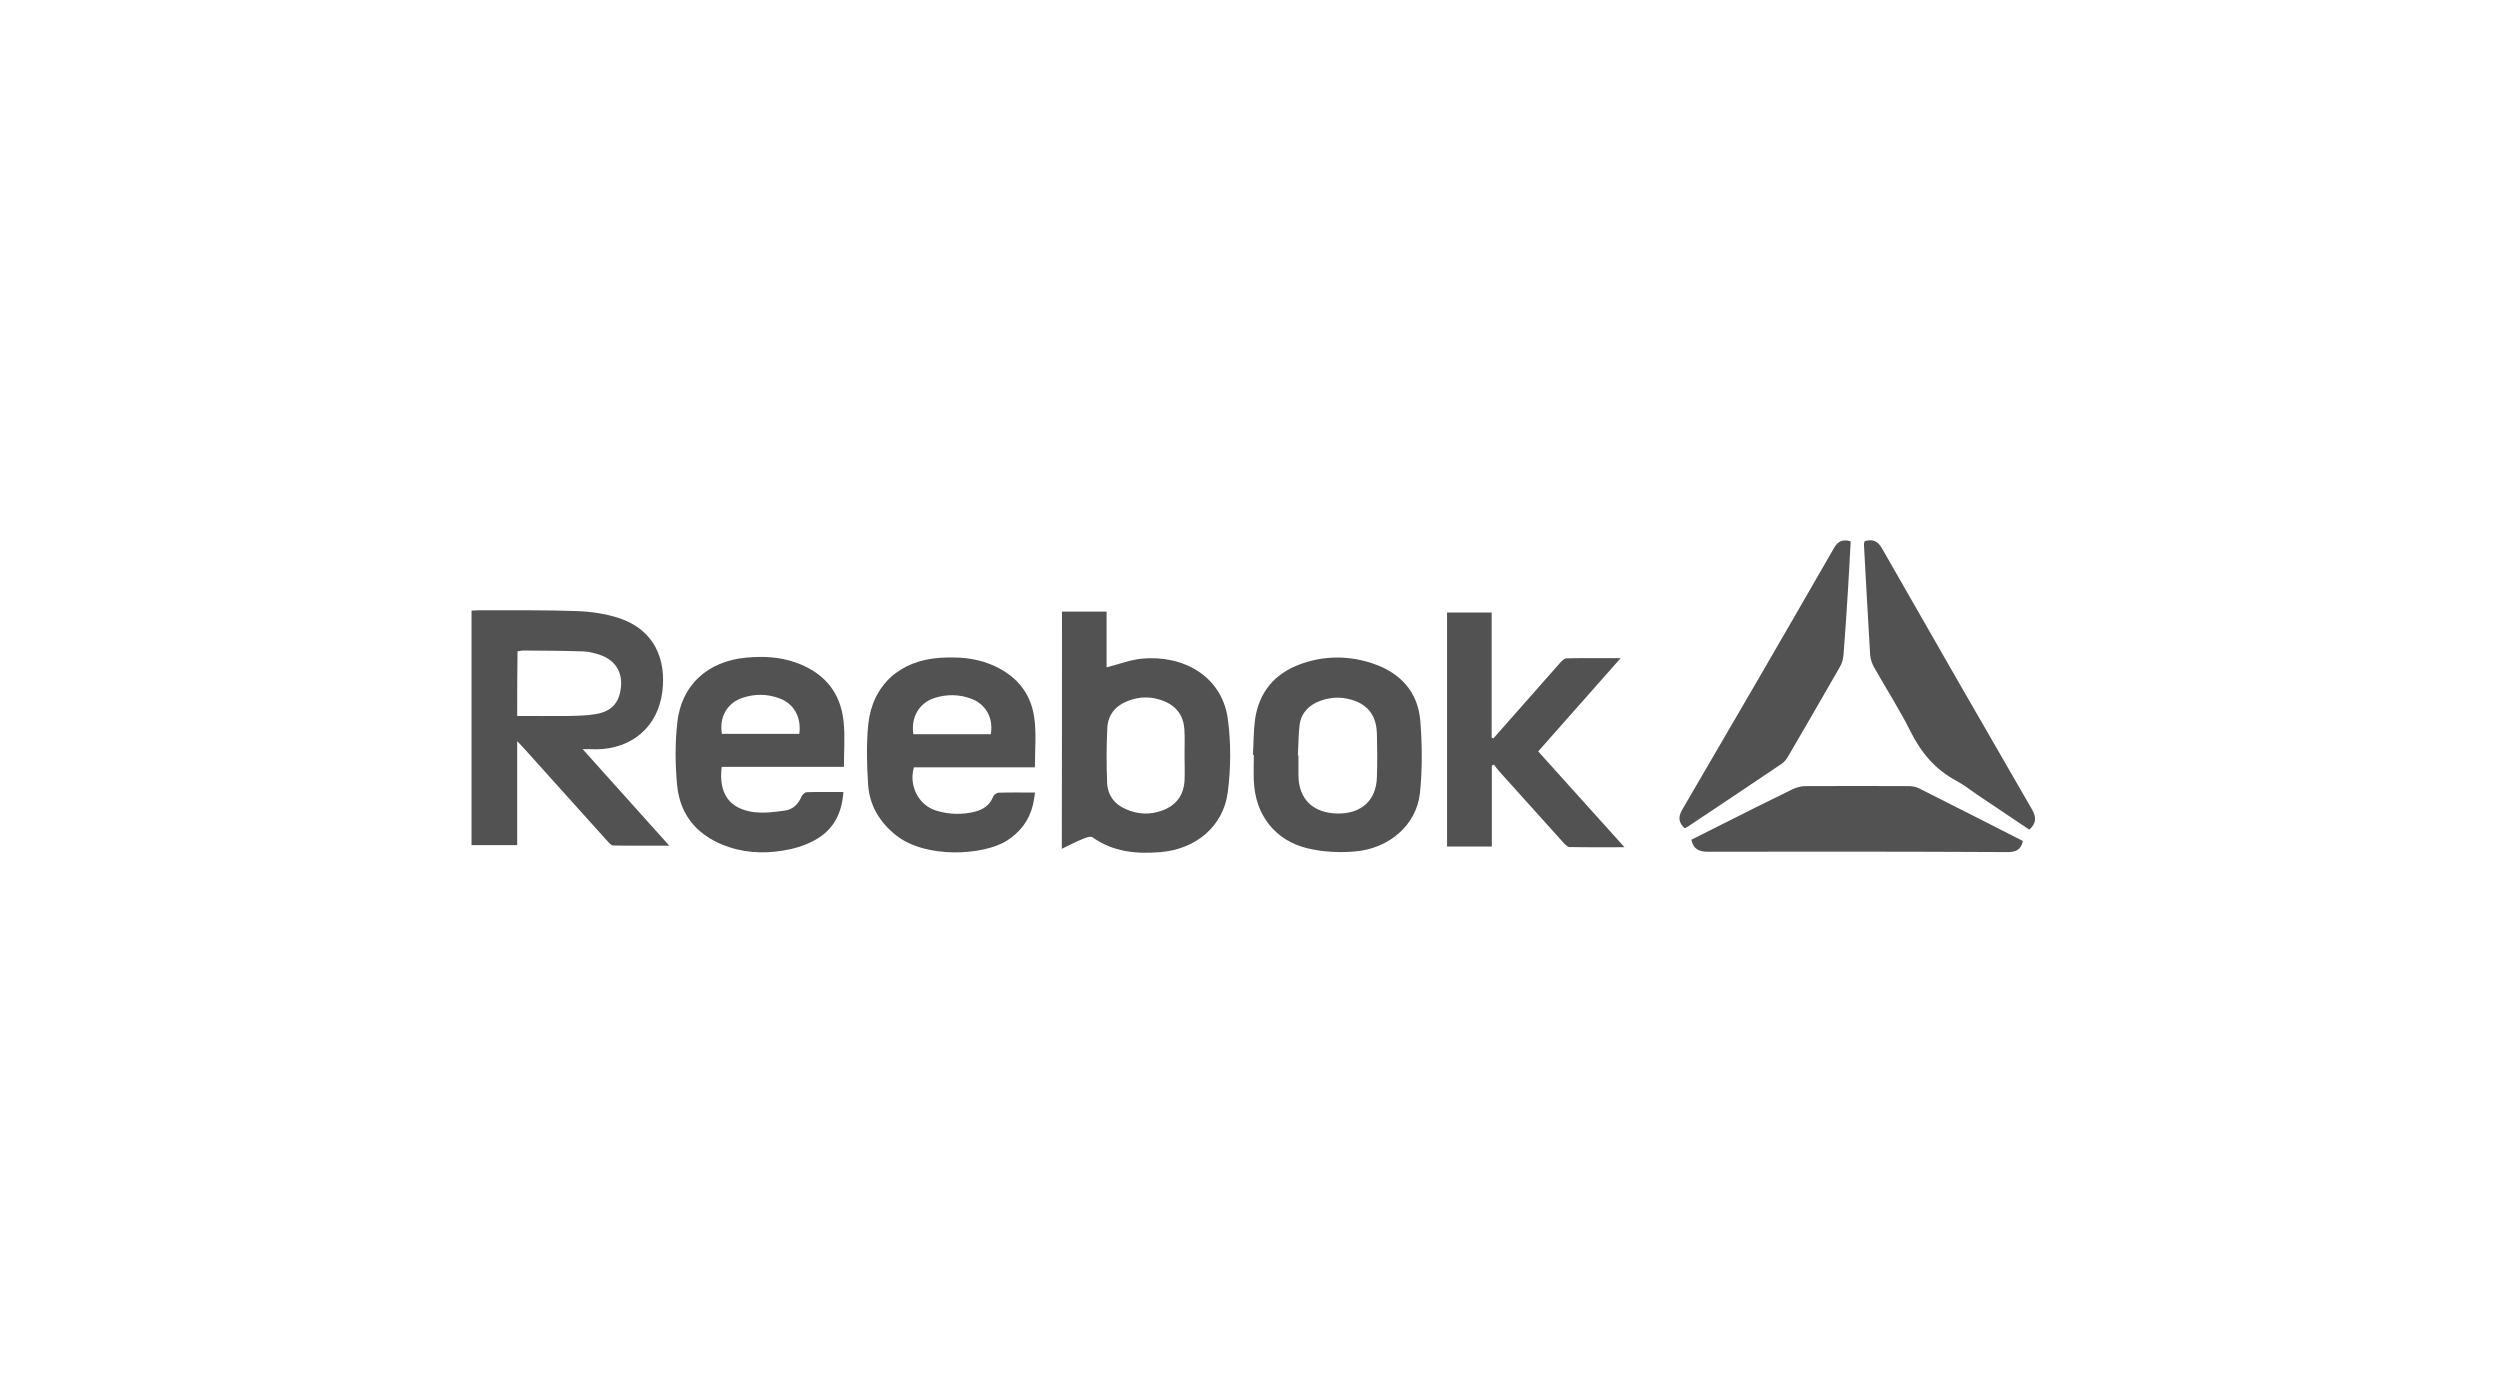
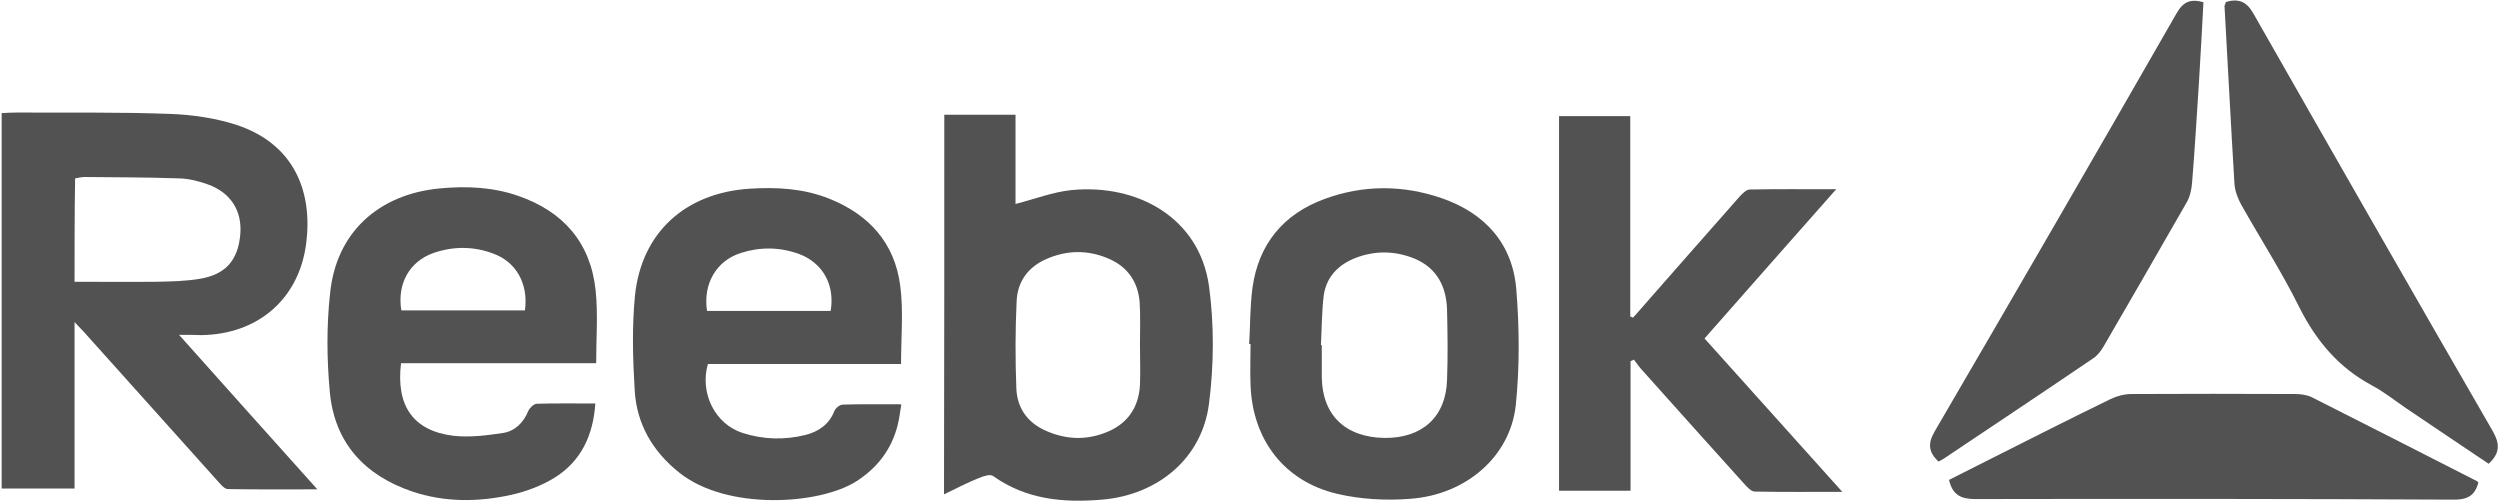
- <svg xmlns="http://www.w3.org/2000/svg" version="1.1" id="Layer_1" x="0px" y="0px" viewBox="0 0 1440 800" style="enable-background:new 0 0 1440 800;" xml:space="preserve">
-   <style type="text/css">
- 	.st0{fill:#525252;}
- </style>
-   <g>
-     <path class="st0" d="M335.6,431.5c16.9,18.9,33,36.8,49.9,55.6c-11.5,0-21.9,0.1-32.3-0.1c-1.2,0-2.5-1.6-3.5-2.7   c-16.1-17.9-32.2-35.8-48.3-53.7c-0.9-1-1.9-2-3.5-3.7c0,20.4,0,40,0,59.9c-9.1,0-17.6,0-26.3,0c0-45,0-89.8,0-135.1   c2-0.1,3.7-0.2,5.4-0.2c18.5,0.1,37.1-0.2,55.6,0.5c7.9,0.3,16.1,1.5,23.6,3.9c21.1,6.9,27.6,24.2,25.3,42.5   c-2.5,20.2-17.5,33-38,33.2C341.3,431.5,339.2,431.5,335.6,431.5z M297.9,412.4c9.9,0,19.6,0.1,29.3,0c5.4-0.1,10.8-0.2,16.1-1.1   c9.2-1.6,13.6-6.7,14.4-16c0.7-8.4-3.4-14.9-11.6-17.9c-3.3-1.2-6.9-2.1-10.3-2.2c-11.4-0.4-22.8-0.4-34.2-0.5   c-1.2,0-2.3,0.3-3.5,0.5C297.9,387.5,297.9,399.7,297.9,412.4z" />
-     <path class="st0" d="M611.7,352.3c8.7,0,17,0,25.7,0c0,11,0,21.9,0,32.1c7-1.8,13.5-4.3,20.2-5c23.8-2.3,46.1,9.9,49.6,34.5   c1.9,13.9,1.8,28.5,0,42.4c-2.5,19.7-18.5,32.8-38.5,34.5c-14,1.2-27.4,0-39.4-8.5c-1.1-0.8-3.6,0.1-5.3,0.8   c-4,1.6-7.8,3.6-12.4,5.8C611.7,442.4,611.7,397.5,611.7,352.3z M682.3,434.8C682.3,434.8,682.3,434.8,682.3,434.8   c0-4.9,0.2-9.9-0.1-14.8c-0.5-7.5-4.4-13.1-11.4-16c-7.3-3.1-14.8-3-22,0.1c-6.7,2.8-10.7,8.1-11,15.3c-0.5,10.5-0.5,21-0.1,31.4   c0.3,7.4,4.4,12.7,11.3,15.5c6.7,2.8,13.5,3.1,20.3,0.6c8.1-2.9,12.5-8.8,13-17.3C682.5,444.7,682.3,439.8,682.3,434.8z" />
-     <path class="st0" d="M833.5,352.8c8.6,0,16.9,0,25.7,0c0,24.2,0,48.2,0,72.1c0.3,0.1,0.7,0.3,1,0.4c1.1-1.2,2.2-2.4,3.2-3.6   c11.7-13.3,23.5-26.7,35.2-39.9c1-1.1,2.4-2.5,3.6-2.6c10-0.2,20-0.1,31.3-0.1c-16.4,18.5-31.9,36-47.5,53.7   c16.4,18.2,32.7,36.3,49.7,55.2c-11.3,0-21.4,0.1-31.6-0.1c-1.3,0-2.8-1.7-3.9-2.9c-12.3-13.6-24.6-27.3-36.9-41   c-1-1.1-1.9-2.4-2.8-3.6c-0.4,0.2-0.8,0.4-1.2,0.6c0,15.5,0,30.9,0,46.6c-8.9,0-17.2,0-25.8,0C833.5,443,833.5,398.2,833.5,352.8z" />
-     <path class="st0" d="M415.7,441.7c-1.9,15.3,4.4,24.3,18.7,26.1c6,0.7,12.2-0.1,18.2-1c4.2-0.7,7.3-3.7,9-7.9   c0.5-1.1,1.9-2.5,3-2.6c6.9-0.2,13.8-0.1,21.2-0.1c-0.8,11.6-5.2,20.8-14.7,26.7c-4.7,2.9-10.3,5-15.7,6.2   c-11.9,2.6-23.9,2.7-35.6-1.2c-17.2-5.8-28.1-17.5-29.8-35.8c-1.1-11.8-1.2-23.8,0.1-35.6c2.2-21.8,17.4-35.6,39.6-37.7   c9.6-0.9,19.1-0.5,28.3,2.7c16.2,5.6,26.1,16.8,27.9,34c0.9,8.5,0.2,17.1,0.2,26.2C462.7,441.7,439.3,441.7,415.7,441.7z    M460.4,422.7c1.3-9.5-3.1-17.5-11.6-20.5c-7-2.6-14.2-2.6-21.3-0.2c-8.7,3-13.3,11.1-11.7,20.7   C430.6,422.7,445.5,422.7,460.4,422.7z" />
-     <path class="st0" d="M596.1,442c-23.2,0-46.5,0-69.7,0c-3,10.5,2.6,21.6,12.5,24.8c7.5,2.4,15.2,2.6,22.8,0.7   c4.6-1.2,8.4-3.7,10.3-8.5c0.4-1.1,2-2.4,3.1-2.4c6.8-0.2,13.5-0.1,21.1-0.1c-0.5,2.8-0.7,5.1-1.3,7.4c-2.2,8.8-7.3,15.4-14.9,20.3   c-13.4,8.5-46.7,10.6-63.9-3.1c-9.6-7.6-15.4-17.5-16.1-29.6c-0.7-11.4-1-22.9,0.1-34.2c2.4-22.7,18.2-36.9,41.4-38.4   c9.8-0.6,19.4-0.1,28.7,3.6c14.3,5.7,23.6,15.9,25.6,31.3C597,422.8,596.1,432.2,596.1,442z M570.7,422.9   c1.6-9.3-2.8-17.3-11.4-20.5c-6.9-2.5-14-2.6-20.9-0.4c-9,2.8-13.8,11.2-12.3,20.9C540.9,422.9,555.8,422.9,570.7,422.9z" />
-     <path class="st0" d="M721.7,434.8c0.4-6.8,0.3-13.6,1.2-20.3c2.2-15.7,11.2-26.5,26-31.9c13.9-5.1,28.2-5.1,42.2-0.3   c15.7,5.4,25.7,16.4,27,33c1.1,13.7,1.2,27.8-0.2,41.5c-2,18.4-17.8,32.2-38,33.7c-8.8,0.7-18,0.2-26.5-1.8   c-19.1-4.5-30.5-19.5-31.2-39.1c-0.2-4.9,0-9.9,0-14.8C722,434.8,721.9,434.8,721.7,434.8z M747.6,435.2c0.1,0,0.2,0,0.3,0   c0,3.9,0,7.7,0,11.6c0.2,13.6,8.5,21.6,22.7,21.8c13.6,0.1,22.1-7.6,22.5-20.9c0.3-8.3,0.2-16.7,0-25c-0.2-8.5-3.6-15.3-11.9-18.7   c-6.8-2.7-13.8-2.9-20.8-0.3c-6.4,2.4-10.8,6.8-11.8,13.6C747.9,423.1,747.9,429.2,747.6,435.2z" />
-     <path class="st0" d="M1165.2,484.6c-1.3,5.2-4.5,6.3-9.3,6.2c-57.4-0.3-114.8-0.3-172.2-0.2c-5.1,0-8.2-1.4-9.5-6.9   c5-2.5,10.2-5.1,15.3-7.7c14.3-7.2,28.6-14.4,43-21.4c2.3-1.1,5-1.8,7.5-1.8c19.7-0.1,39.5-0.1,59.2,0c1.9,0,4.1,0.3,5.8,1.1   c19.7,9.9,39.3,19.9,59,29.9C1164.4,483.9,1164.8,484.2,1165.2,484.6z" />
-     <path class="st0" d="M1074.1,311.7c4.6-1.3,7.5-0.2,10,4.3c28.6,50.1,57.3,100.1,86.2,150c2.7,4.7,2.8,8-1.4,11.9   c-9.9-6.6-19.8-13.3-29.8-20c-4.1-2.8-8-5.9-12.3-8.2c-12-6.4-20.1-16-26.2-28.1c-6.3-12.7-14-24.6-21-37c-1.2-2.2-2.2-4.8-2.4-7.3   c-1.3-21.4-2.4-42.8-3.6-64.2C1073.8,312.6,1074,312.1,1074.1,311.7z" />
-     <path class="st0" d="M1066,311.8c-0.5,9.4-1,18.9-1.6,28.5c-0.8,12.2-1.5,24.3-2.5,36.5c-0.2,2.5-0.8,5.2-2.1,7.3   c-9.9,17.3-19.9,34.5-29.9,51.7c-0.9,1.5-2.1,3.1-3.6,4.1c-18,12.2-36.1,24.2-54.2,36.3c-0.5,0.3-1.1,0.6-1.7,0.9   c-3.5-3.3-4-6.3-1.4-10.8c29.3-50.1,58.4-100.2,87.3-150.5C1058.7,311.6,1061.3,310.5,1066,311.8z" />
+ <svg xmlns="http://www.w3.org/2000/svg" width="169px" height="34px" viewBox="0 0 169 34" version="1.1">
+   <g id="Page-1" stroke="none" stroke-width="1" fill="none" fill-rule="evenodd">
+     <g id="reebok-logo" fill="#525252" fill-rule="nonzero">
+       <path d="M12.104,22.635 C15.27,26.186 18.286,29.548 21.453,33.08 C19.298,33.08 17.35,33.098 15.401,33.061 C15.176,33.061 14.933,32.76 14.745,32.554 C11.729,29.191 8.712,25.829 5.696,22.466 C5.527,22.278 5.34,22.091 5.04,21.771 C5.04,25.603 5.04,29.285 5.04,33.023 C3.335,33.023 1.742,33.023 0.112,33.023 C0.112,24.57 0.112,16.155 0.112,7.645 C0.487,7.627 0.806,7.608 1.124,7.608 C4.59,7.627 8.075,7.57 11.541,7.702 C13.022,7.758 14.558,7.983 15.963,8.434 C19.917,9.73 21.134,12.98 20.703,16.418 C20.235,20.212 17.425,22.617 13.584,22.654 C13.172,22.635 12.778,22.635 12.104,22.635 Z M5.04,19.048 C6.895,19.048 8.712,19.066 10.53,19.048 C11.541,19.029 12.553,19.01 13.546,18.841 C15.27,18.54 16.094,17.582 16.244,15.835 C16.375,14.257 15.607,13.036 14.071,12.473 C13.453,12.248 12.778,12.078 12.141,12.06 C10.005,11.985 7.869,11.985 5.733,11.966 C5.508,11.966 5.302,12.022 5.077,12.06 C5.04,14.37 5.04,16.662 5.04,19.048 Z" id="Shape" />
+       <path d="M63.834,7.758 C65.464,7.758 67.019,7.758 68.649,7.758 C68.649,9.824 68.649,11.872 68.649,13.788 C69.961,13.45 71.179,12.98 72.434,12.849 C76.893,12.417 81.071,14.708 81.727,19.329 C82.083,21.94 82.064,24.683 81.727,27.294 C81.259,30.994 78.261,33.455 74.514,33.775 C71.891,34 69.38,33.775 67.132,32.178 C66.925,32.028 66.457,32.197 66.139,32.328 C65.389,32.629 64.677,33.004 63.815,33.418 C63.834,24.683 63.834,16.249 63.834,7.758 Z M77.062,23.255 C77.062,23.255 77.062,23.255 77.062,23.255 C77.062,22.335 77.099,21.396 77.043,20.475 C76.949,19.066 76.219,18.014 74.907,17.47 C73.539,16.887 72.134,16.906 70.785,17.488 C69.53,18.014 68.78,19.01 68.724,20.362 C68.63,22.335 68.63,24.307 68.705,26.261 C68.762,27.651 69.53,28.646 70.823,29.172 C72.078,29.698 73.352,29.755 74.626,29.285 C76.144,28.74 76.968,27.632 77.062,26.035 C77.099,25.115 77.062,24.194 77.062,23.255 Z" id="Shape" />
+       <path d="M105.391,7.852 C107.002,7.852 108.557,7.852 110.206,7.852 C110.206,12.398 110.206,16.906 110.206,21.396 C110.262,21.414 110.337,21.452 110.393,21.471 C110.599,21.245 110.806,21.02 110.993,20.794 C113.185,18.296 115.396,15.779 117.588,13.299 C117.775,13.093 118.038,12.83 118.263,12.811 C120.136,12.773 122.01,12.792 124.127,12.792 C121.054,16.267 118.15,19.555 115.227,22.88 C118.3,26.298 121.354,29.698 124.539,33.249 C122.422,33.249 120.53,33.267 118.619,33.23 C118.375,33.23 118.094,32.91 117.888,32.685 C115.583,30.13 113.279,27.557 110.974,24.983 C110.787,24.777 110.618,24.533 110.45,24.307 C110.375,24.345 110.3,24.382 110.225,24.42 C110.225,27.331 110.225,30.224 110.225,33.173 C108.557,33.173 107.002,33.173 105.391,33.173 C105.391,24.796 105.391,16.38 105.391,7.852 Z" id="Path" />
+       <path d="M27.111,24.551 C26.755,27.425 27.936,29.116 30.615,29.454 C31.739,29.586 32.901,29.435 34.025,29.266 C34.812,29.135 35.393,28.571 35.711,27.782 C35.805,27.576 36.067,27.313 36.273,27.294 C37.566,27.256 38.859,27.275 40.245,27.275 C40.095,29.454 39.271,31.182 37.491,32.291 C36.61,32.835 35.561,33.23 34.549,33.455 C32.32,33.944 30.072,33.962 27.879,33.23 C24.657,32.14 22.615,29.943 22.296,26.505 C22.09,24.288 22.071,22.034 22.315,19.818 C22.727,15.723 25.575,13.13 29.734,12.736 C31.533,12.567 33.313,12.642 35.037,13.243 C38.072,14.295 39.927,16.399 40.264,19.63 C40.433,21.227 40.301,22.842 40.301,24.551 C35.917,24.551 31.533,24.551 27.111,24.551 Z M35.486,20.982 C35.73,19.198 34.905,17.695 33.313,17.131 C32.001,16.643 30.652,16.643 29.322,17.094 C27.692,17.657 26.83,19.179 27.13,20.982 C29.903,20.982 32.695,20.982 35.486,20.982 Z" id="Shape" />
+       <path d="M60.911,24.608 C56.564,24.608 52.199,24.608 47.852,24.608 C47.29,26.58 48.339,28.665 50.194,29.266 C51.599,29.717 53.042,29.755 54.466,29.398 C55.328,29.172 56.04,28.703 56.396,27.801 C56.471,27.594 56.771,27.35 56.977,27.35 C58.251,27.313 59.506,27.331 60.93,27.331 C60.836,27.857 60.799,28.29 60.686,28.722 C60.274,30.375 59.319,31.614 57.895,32.535 C55.384,34.131 49.145,34.526 45.922,31.952 C44.124,30.525 43.037,28.665 42.906,26.392 C42.775,24.251 42.718,22.091 42.925,19.968 C43.374,15.704 46.334,13.036 50.681,12.755 C52.517,12.642 54.316,12.736 56.059,13.431 C58.738,14.502 60.48,16.418 60.855,19.31 C61.08,21.001 60.911,22.767 60.911,24.608 Z M56.152,21.02 C56.452,19.273 55.628,17.77 54.016,17.169 C52.724,16.699 51.393,16.681 50.1,17.094 C48.414,17.62 47.515,19.198 47.796,21.02 C50.569,21.02 53.361,21.02 56.152,21.02 Z" id="Shape" />
+       <path d="M84.444,23.255 C84.519,21.978 84.5,20.701 84.669,19.442 C85.081,16.493 86.767,14.464 89.54,13.45 C92.144,12.492 94.824,12.492 97.447,13.393 C100.388,14.408 102.262,16.474 102.505,19.592 C102.712,22.166 102.73,24.814 102.468,27.388 C102.093,30.844 99.133,33.436 95.348,33.718 C93.699,33.85 91.976,33.756 90.383,33.38 C86.805,32.535 84.669,29.717 84.537,26.035 C84.5,25.115 84.537,24.176 84.537,23.255 C84.5,23.255 84.481,23.255 84.444,23.255 Z M89.296,23.33 C89.315,23.33 89.334,23.33 89.353,23.33 C89.353,24.063 89.353,24.777 89.353,25.509 C89.39,28.064 90.945,29.567 93.606,29.604 C96.154,29.623 97.746,28.177 97.821,25.678 C97.878,24.119 97.859,22.541 97.821,20.982 C97.784,19.386 97.147,18.108 95.592,17.47 C94.318,16.962 93.006,16.925 91.695,17.413 C90.496,17.864 89.671,18.691 89.484,19.968 C89.353,21.057 89.353,22.203 89.296,23.33 Z" id="Shape" />
+       <path d="M167.539,32.61 C167.295,33.587 166.695,33.793 165.796,33.775 C155.042,33.718 144.287,33.718 133.532,33.737 C132.577,33.737 131.996,33.474 131.753,32.441 C132.689,31.971 133.664,31.483 134.619,30.994 C137.298,29.642 139.978,28.29 142.676,26.975 C143.107,26.768 143.613,26.636 144.081,26.636 C147.772,26.618 151.482,26.618 155.173,26.636 C155.529,26.636 155.941,26.693 156.259,26.843 C159.95,28.703 163.623,30.581 167.314,32.46 C167.389,32.478 167.464,32.535 167.539,32.61 Z" id="Path" />
+       <path d="M150.47,0.131 C151.332,-0.113 151.875,0.094 152.344,0.939 C157.702,10.35 163.079,19.743 168.494,29.116 C169,29.999 169.019,30.619 168.232,31.351 C166.377,30.112 164.522,28.853 162.648,27.594 C161.88,27.069 161.15,26.486 160.344,26.054 C158.096,24.852 156.578,23.049 155.435,20.776 C154.255,18.39 152.812,16.155 151.5,13.825 C151.276,13.412 151.088,12.924 151.051,12.454 C150.807,8.434 150.601,4.414 150.376,0.394 C150.414,0.301 150.451,0.207 150.47,0.131 Z" id="Path" />
+       <path d="M148.952,0.15 C148.859,1.916 148.765,3.701 148.653,5.504 C148.503,7.796 148.372,10.069 148.184,12.36 C148.147,12.83 148.034,13.337 147.791,13.731 C145.936,16.981 144.062,20.212 142.189,23.443 C142.02,23.725 141.795,24.025 141.514,24.213 C138.142,26.505 134.75,28.759 131.359,31.032 C131.265,31.088 131.153,31.145 131.041,31.201 C130.385,30.581 130.291,30.018 130.778,29.172 C136.268,19.761 141.72,10.35 147.135,0.902 C147.585,0.113 148.072,-0.094 148.952,0.15 Z" id="Path" />
+     </g>
  </g>
</svg>
